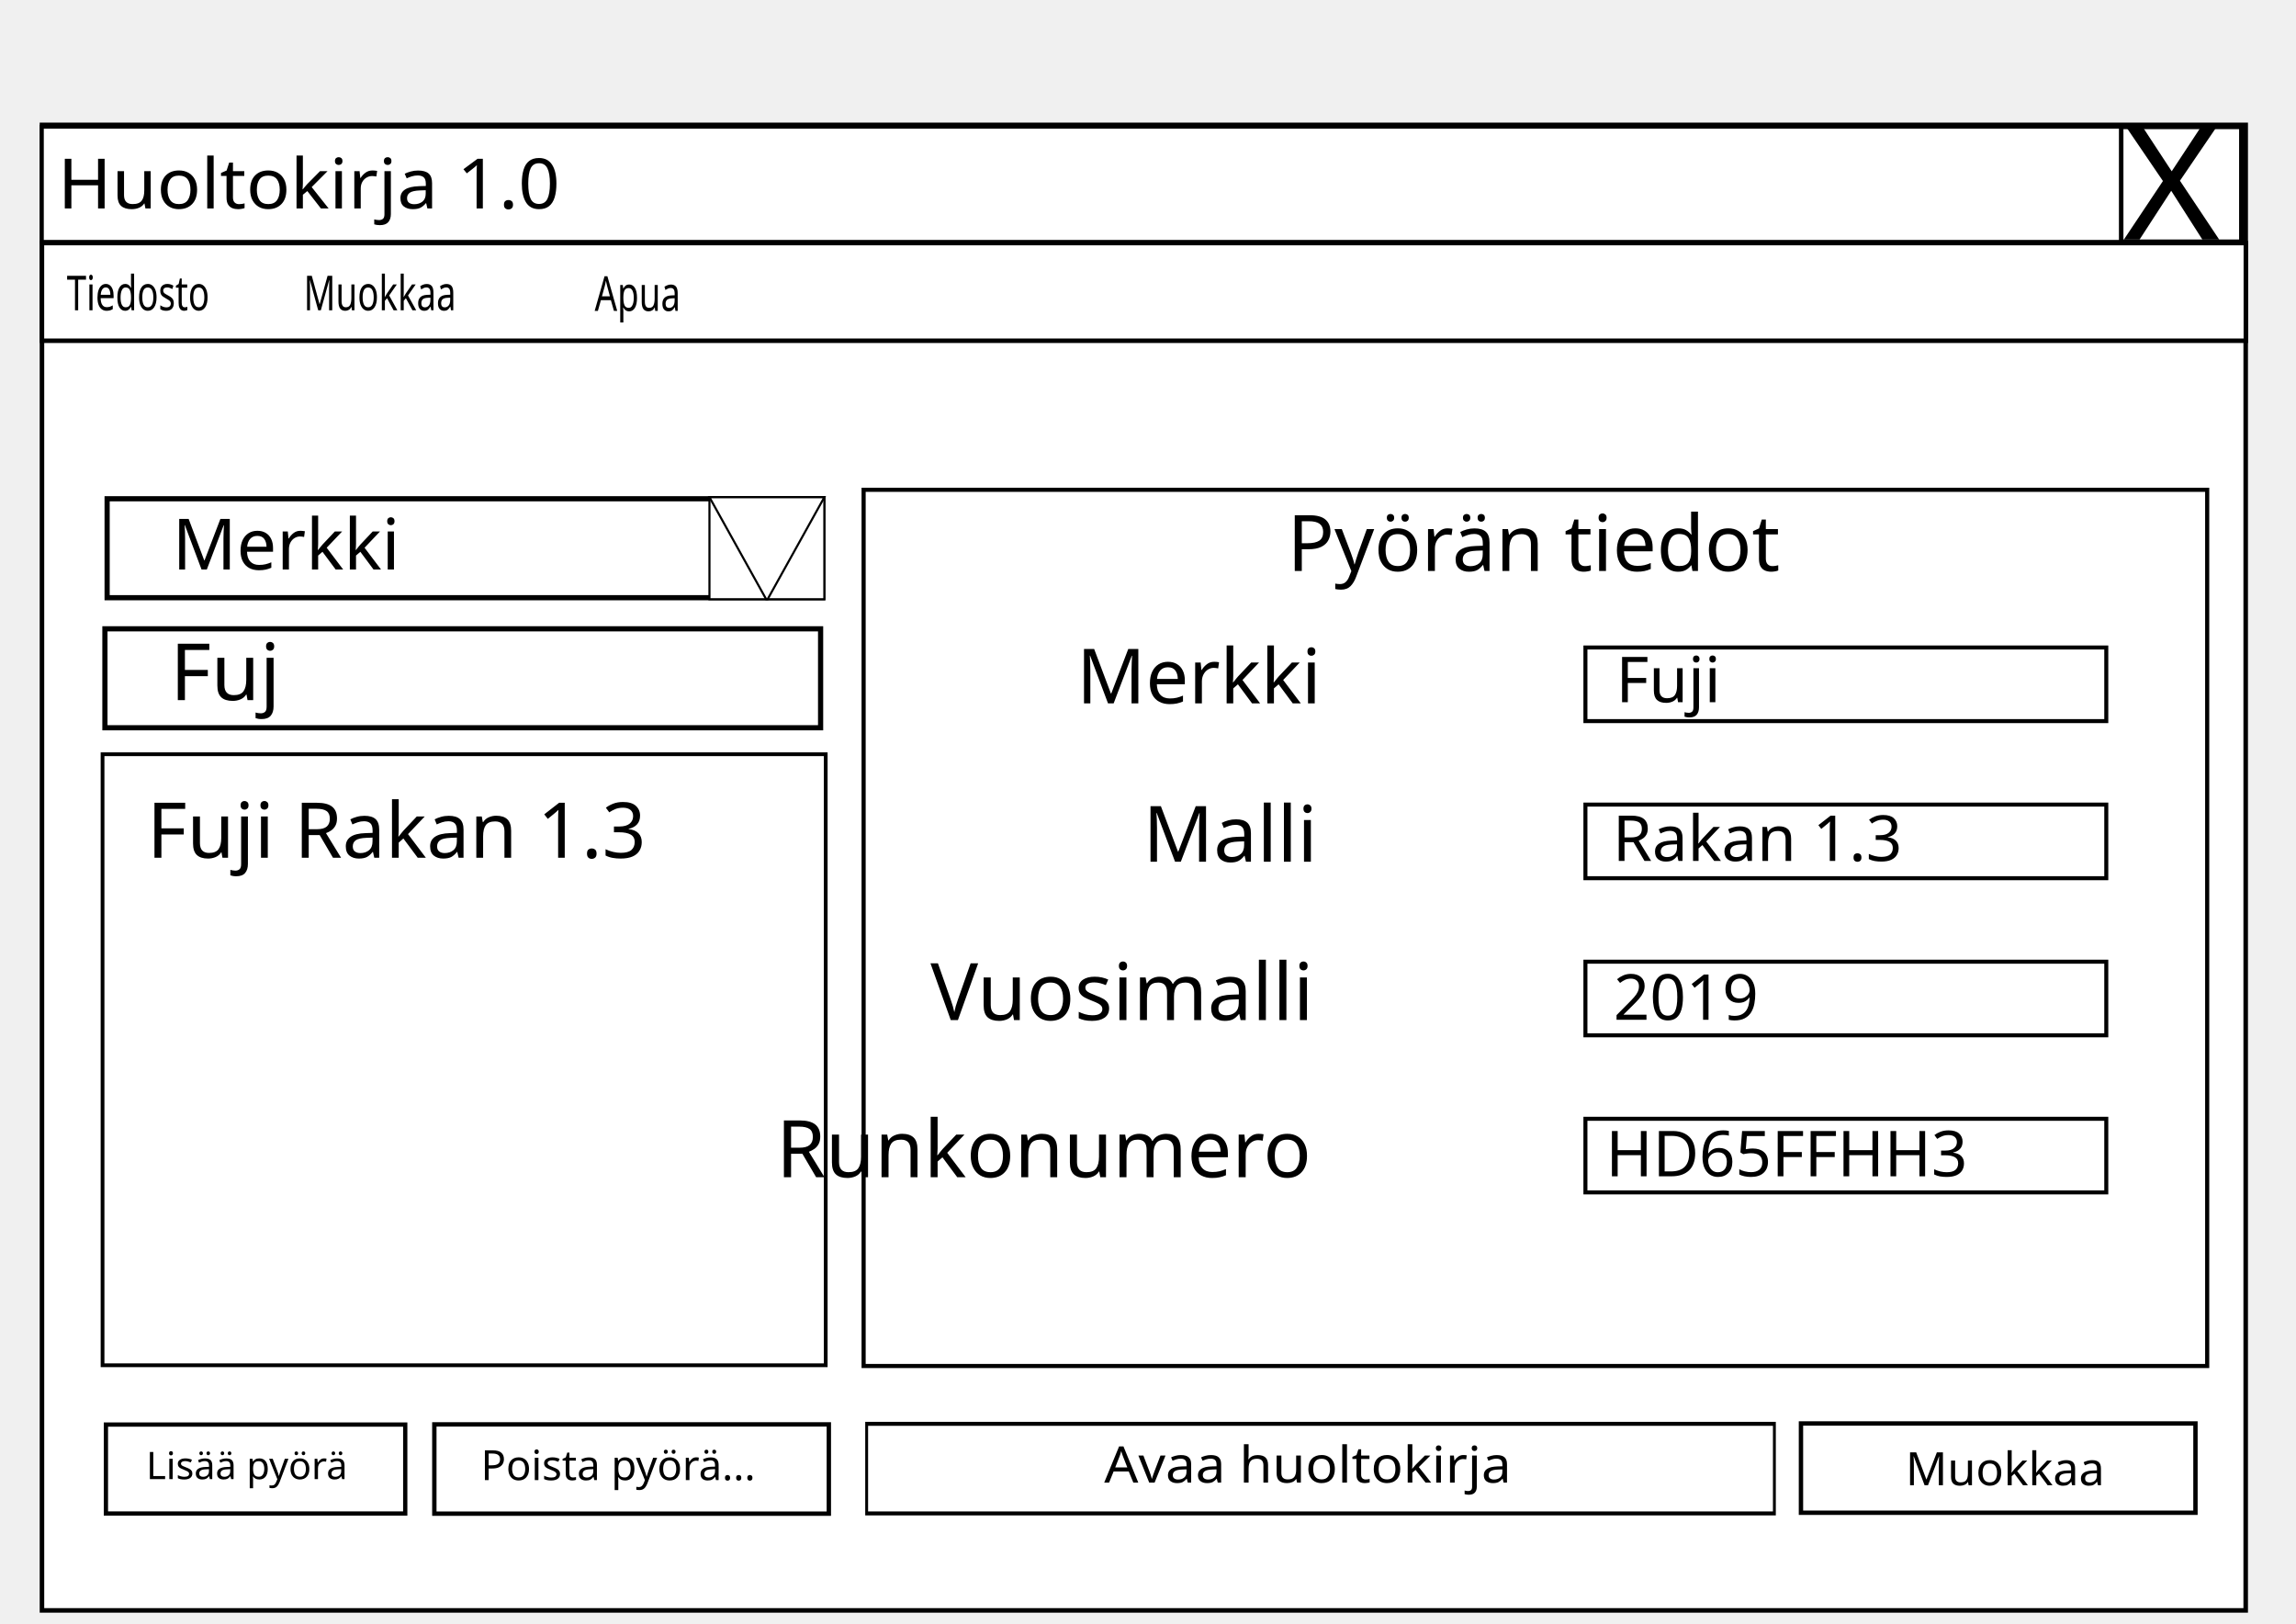
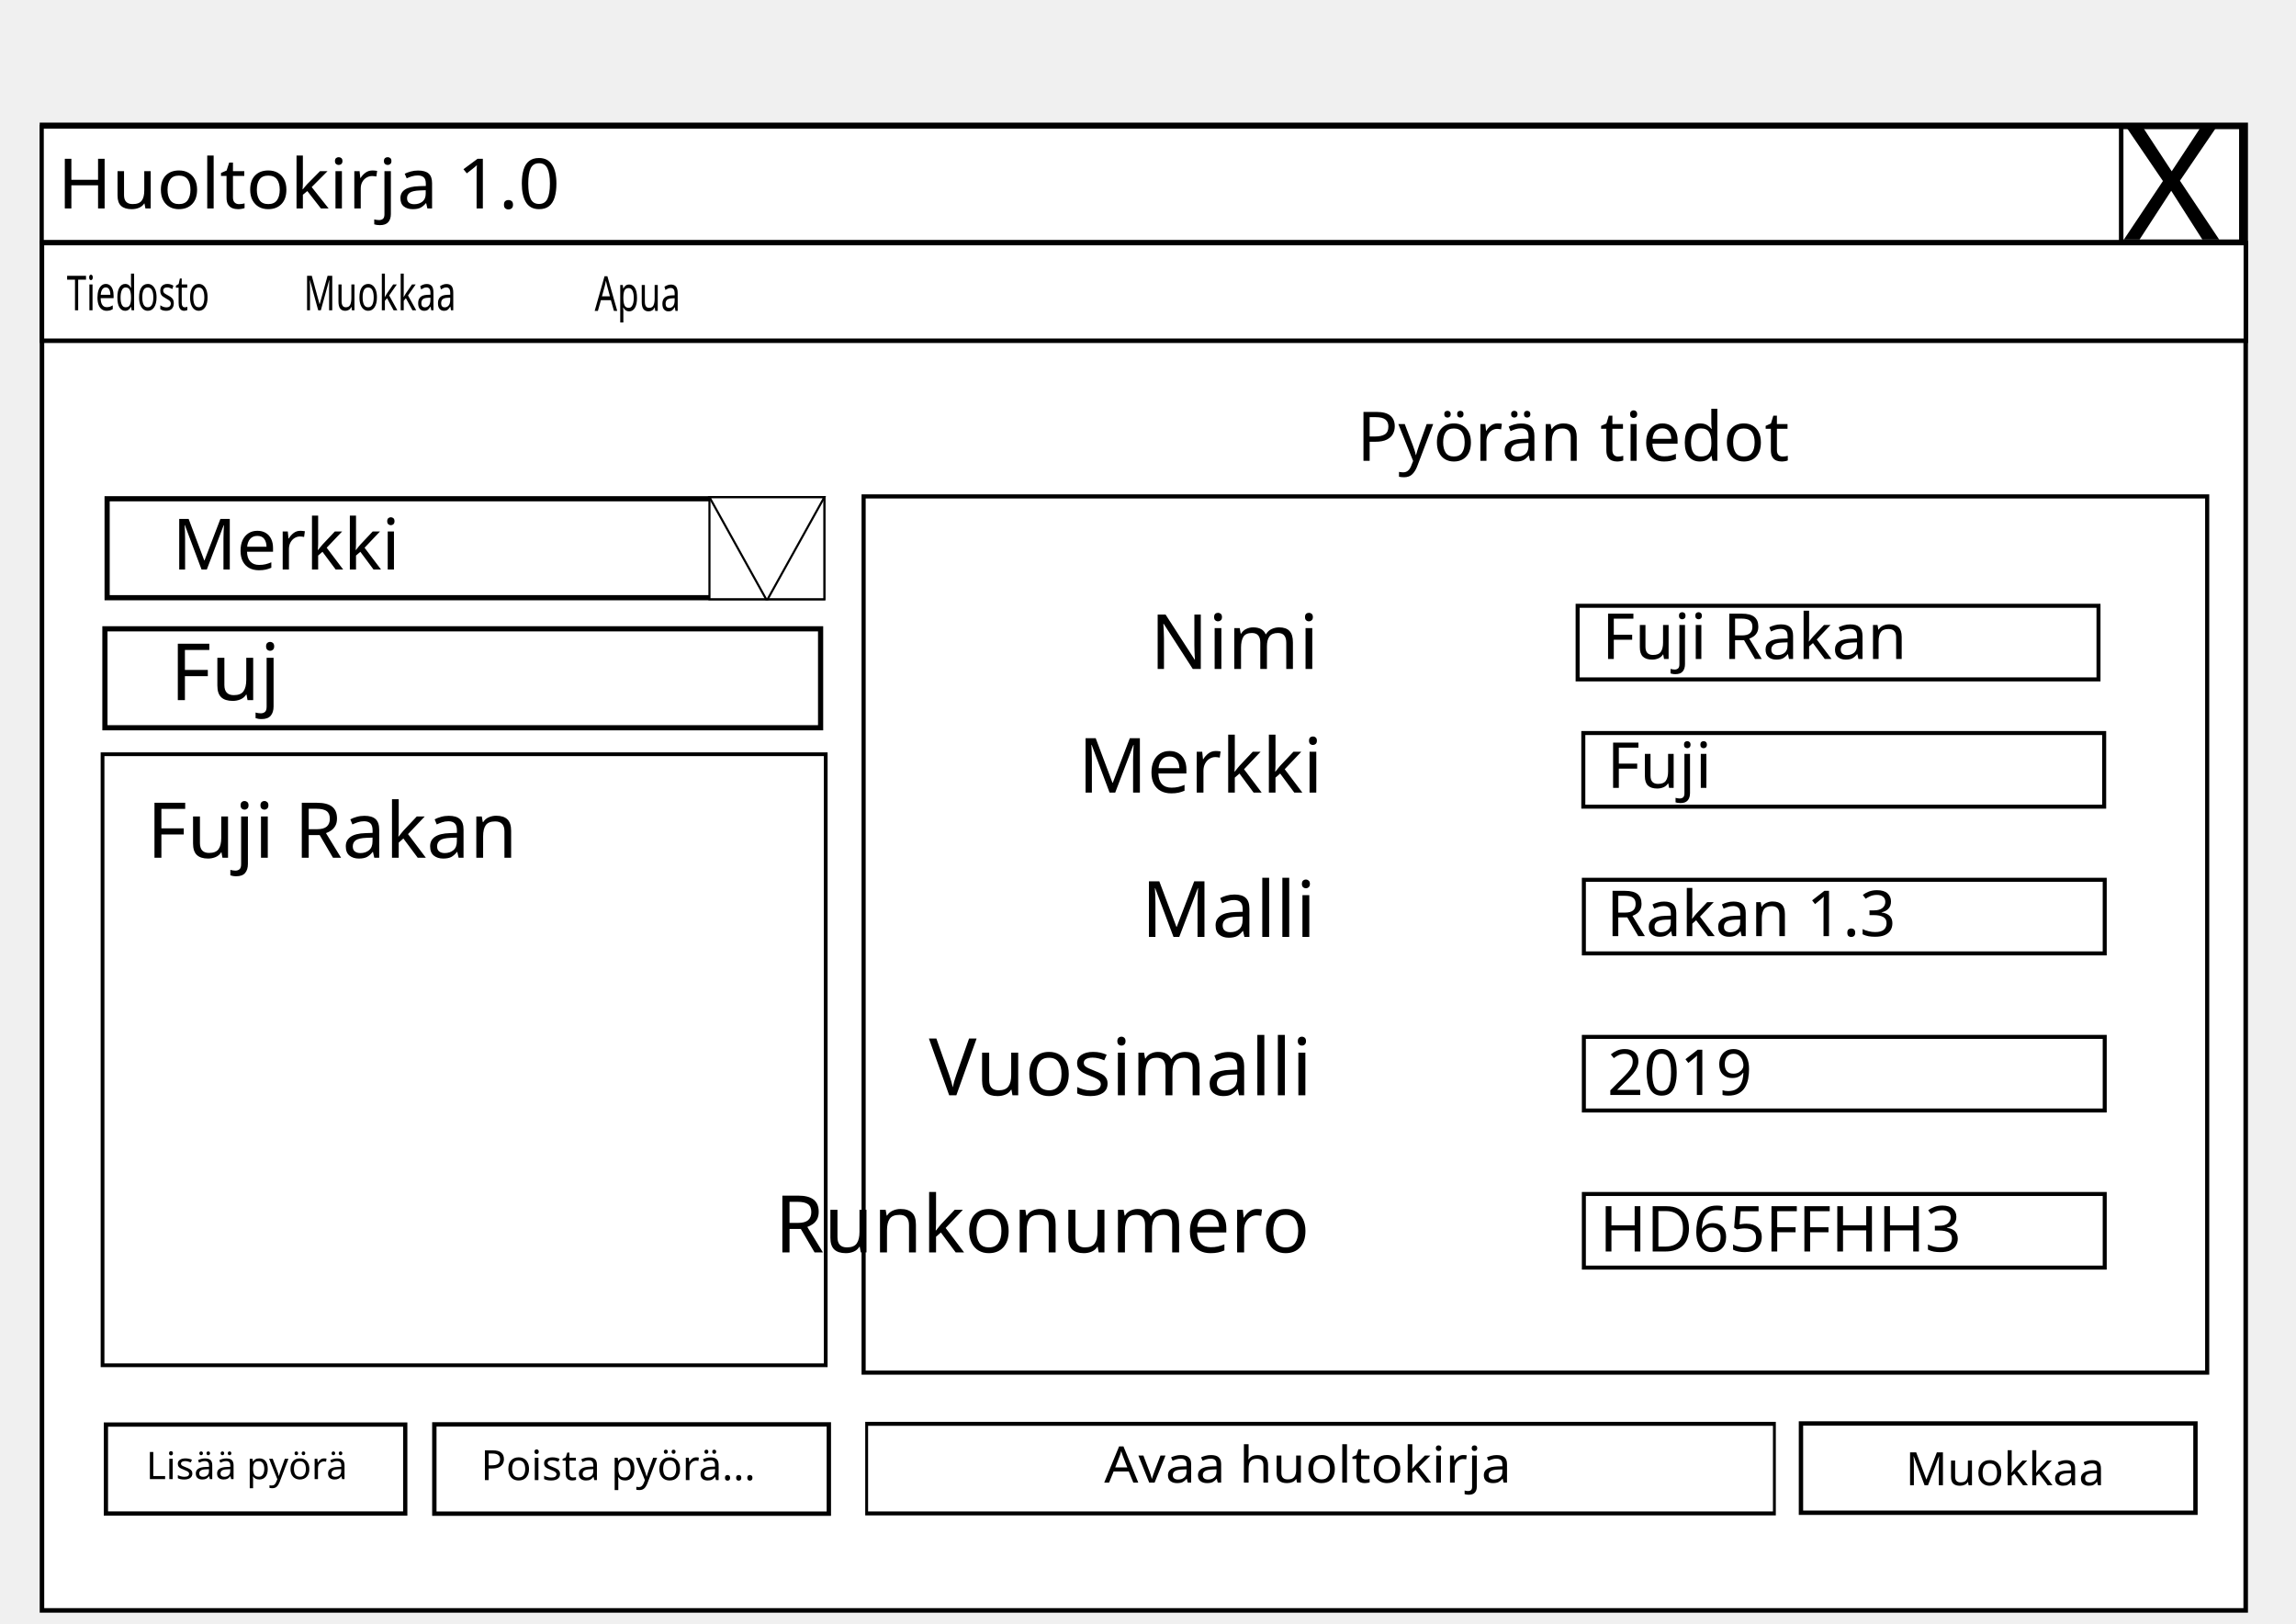
<svg xmlns="http://www.w3.org/2000/svg" width="297mm" height="210mm" viewBox="0 0 1052.362 744.094" id="svg4177" version="1.1">
  <defs id="defs4179" />
  <g id="layer1" transform="translate(0,-308.2677)">
    <rect style="opacity:1;fill:#ffffff;fill-opacity:1;fill-rule:evenodd;stroke:#000000;stroke-width:2.078" id="rect4188" width="1010.075" height="680.765" x="19.232" y="365.497" />
    <rect style="opacity:1;fill:#ffffff;fill-opacity:1;fill-rule:evenodd;stroke:#000000;stroke-width:1.718" id="rect4742" width="331.465" height="280.019" x="47.002" y="653.913" />
    <rect style="opacity:1;fill:#ffffff;fill-opacity:1;fill-rule:evenodd;stroke:#000000;stroke-width:2.371" id="rect4748" width="328.032" height="45.343" x="48.088" y="596.433" />
-     <rect style="opacity:1;fill:#ffffff;fill-opacity:1;fill-rule:evenodd;stroke:#000000;stroke-width:1.892" id="rect4754" width="615.822" height="401.536" x="395.834" y="532.727" />
    <rect style="opacity:1;fill:#ffffff;fill-opacity:1;fill-rule:evenodd;stroke:#000000;stroke-width:1.951" id="rect4758" width="137.192" height="40.763" x="48.547" y="961.103" />
    <text xml:space="preserve" style="font-style:normal;font-weight:normal;font-size:17.394px;line-height:125%;font-family:sans-serif;letter-spacing:0px;word-spacing:0px;fill:#000000;fill-opacity:1;stroke:none;stroke-width:1px;stroke-linecap:butt;stroke-linejoin:miter;stroke-opacity:1" x="67.013" y="986.101" id="text4760">
      <tspan id="tspan4762" x="67.013" y="986.101">Lisää pyörä</tspan>
    </text>
    <g id="g4773" transform="translate(632.0203,-9.434195)">
      <g id="g4770">
        <rect style="opacity:1;fill:#ffffff;fill-opacity:1;fill-rule:evenodd;stroke:#000000;stroke-width:2" id="rect4764" width="180.817" height="40.911" x="193.444" y="970.035" />
      </g>
      <text id="text4766" y="998.354" x="241.401" style="font-style:normal;font-weight:normal;font-size:21.12px;line-height:125%;font-family:sans-serif;letter-spacing:0px;word-spacing:0px;fill:#000000;fill-opacity:1;stroke:none;stroke-width:1px;stroke-linecap:butt;stroke-linejoin:miter;stroke-opacity:1" xml:space="preserve">
        <tspan y="998.354" x="241.401" id="tspan4768">Muokkaa</tspan>
      </text>
    </g>
    <g id="g4232" transform="matrix(0.6867821,0,0,0.9506299,254.996,40.52423)">
      <rect y="968.034" x="207.1" height="43.188" width="605.8" id="rect4779" style="opacity:1;fill:#ffffff;fill-opacity:1;fill-rule:evenodd;stroke:#000000;stroke-width:1.914" />
      <text id="text4781" y="1205.674" x="302.163" style="font-style:normal;font-weight:normal;font-size:29.474px;line-height:125%;font-family:sans-serif;letter-spacing:0px;word-spacing:0px;fill:#000000;fill-opacity:1;stroke:none;stroke-width:1px;stroke-linecap:butt;stroke-linejoin:miter;stroke-opacity:1" xml:space="preserve" transform="scale(1.210072,0.8263968)">
        <tspan y="1205.674" x="302.163" id="tspan4783">Avaa huoltokirja</tspan>
      </text>
    </g>
    <text xml:space="preserve" style="font-style:normal;font-weight:normal;font-size:35.3px;line-height:125%;font-family:sans-serif;letter-spacing:0px;word-spacing:0px;fill:#000000;fill-opacity:1;stroke:none;stroke-width:1px;stroke-linecap:butt;stroke-linejoin:miter;stroke-opacity:1" x="67.383" y="701.361" id="text4785">
-       <tspan id="tspan4787" x="67.383" y="701.361">Fuji Rakan 1.3</tspan>
+       <tspan id="tspan4787" x="67.383" y="701.361">Fuji Rakan</tspan>
    </text>
    <g id="g5048" transform="matrix(1.028785,0,0,0.9812345,-13.99552,6.87424)">
      <rect y="366.364" x="32.22" height="53.747" width="980.057" id="rect4875" style="opacity:1;fill:#ffffff;fill-opacity:1;fill-rule:evenodd;stroke:#000000;stroke-width:1.791" />
      <text id="text4734" y="404.519" x="39.326" style="font-style:normal;font-weight:normal;font-size:32.505px;line-height:125%;font-family:sans-serif;letter-spacing:0px;word-spacing:0px;fill:#000000;fill-opacity:1;stroke:none;stroke-width:1px;stroke-linecap:butt;stroke-linejoin:miter;stroke-opacity:1" xml:space="preserve">
        <tspan y="404.519" x="39.326" id="tspan4736">Huoltokirja 1.0</tspan>
      </text>
      <rect y="366.469" x="958.635" height="53.538" width="53.538" id="rect4877" style="opacity:1;fill:#ffffff;fill-opacity:1;fill-rule:evenodd;stroke:#000000;stroke-width:2" />
      <text id="text4879" y="419.041" x="959.54" style="font-style:normal;font-weight:normal;font-size:73.487px;line-height:125%;font-family:sans-serif;letter-spacing:0px;word-spacing:0px;fill:#000000;fill-opacity:1;stroke:none;stroke-width:1px;stroke-linecap:butt;stroke-linejoin:miter;stroke-opacity:1" xml:space="preserve">
        <tspan y="419.041" x="959.54" id="tspan4881">X</tspan>
      </text>
    </g>
    <g id="g4964" transform="translate(1.010153,-33.33503)">
      <g id="g4961">
        <rect y="570.169" x="48.088" height="45.343" width="328.032" id="rect4950" style="opacity:1;fill:#ffffff;fill-opacity:1;fill-rule:evenodd;stroke:#000000;stroke-width:2.371" />
      </g>
      <text id="text4952" y="602.598" x="77.98" style="font-style:normal;font-weight:normal;font-size:32.504px;line-height:125%;font-family:sans-serif;letter-spacing:0px;word-spacing:0px;fill:#000000;fill-opacity:1;stroke:none;stroke-width:1px;stroke-linecap:butt;stroke-linejoin:miter;stroke-opacity:1" xml:space="preserve">
        <tspan y="602.598" x="77.98" id="tspan4954">Merkki</tspan>
      </text>
    </g>
    <rect style="opacity:1;fill:#ffffff;fill-opacity:1;fill-rule:evenodd;stroke:#000000;stroke-width:0.965" id="rect4956" width="52.657" height="46.75" x="325.177" y="536.13" />
    <g id="g4978" transform="translate(1.010153,-33.33503)">
      <path id="rect4958" d="m 324.167,569.465 52.657,0 -26,46.75 -0.657,0 z" style="opacity:1;fill:#ffffff;fill-opacity:1;fill-rule:evenodd;stroke:#000000;stroke-width:0.965" />
    </g>
    <text xml:space="preserve" style="font-style:normal;font-weight:normal;font-size:90px;line-height:125%;font-family:sans-serif;letter-spacing:0px;word-spacing:0px;fill:#000000;fill-opacity:1;stroke:none;stroke-width:1px;stroke-linecap:butt;stroke-linejoin:miter;stroke-opacity:1" x="88.893" y="624.058" id="text4981">
      <tspan id="tspan4983" x="88.893" y="624.058" />
    </text>
    <text xml:space="preserve" style="font-style:normal;font-weight:normal;font-size:36.181px;line-height:125%;font-family:sans-serif;letter-spacing:0px;word-spacing:0px;fill:#000000;fill-opacity:1;stroke:none;stroke-width:1px;stroke-linecap:butt;stroke-linejoin:miter;stroke-opacity:1" x="77.987" y="629.112" id="text4985">
      <tspan id="tspan4987" x="77.987" y="629.112">Fuj</tspan>
    </text>
    <g id="g4207" transform="translate(5.714286,-38.57143)">
-       <g transform="translate(-6.060915,24.24366)" id="g4929">
-         <text xml:space="preserve" style="font-style:normal;font-weight:normal;font-size:34.921px;line-height:125%;font-family:sans-serif;letter-spacing:0px;word-spacing:0px;fill:#000000;fill-opacity:1;stroke:none;stroke-width:1px;stroke-linecap:butt;stroke-linejoin:miter;stroke-opacity:1" x="687.619" y="644.936" id="text4793">
-           <tspan x="687.619" y="644.936" id="tspan4805" style="text-align:end;text-anchor:end">Merkki</tspan>
+       <g transform="translate(-6.775201,55.67223)" id="g4929" />
+       <g id="g4329" transform="translate(0,3.030458)">
+         <rect y="532.727" x="395.834" height="401.536" width="615.822" id="rect4754" style="opacity:1;fill:#ffffff;fill-opacity:1;fill-rule:evenodd;stroke:#000000;stroke-width:1.892" transform="translate(-5.714286,38.57143)" />
+         <text id="text4793" y="707.037" x="682.273" style="font-style:normal;font-weight:normal;font-size:34.921px;line-height:125%;font-family:sans-serif;letter-spacing:0px;word-spacing:0px;fill:#000000;fill-opacity:1;stroke:none;stroke-width:1px;stroke-linecap:butt;stroke-linejoin:miter;stroke-opacity:1" xml:space="preserve">
+           <tspan style="text-align:end;text-anchor:end" id="tspan4805" y="707.037" x="682.273">Merkki</tspan>
        </text>
-         <rect y="619.322" x="727.017" height="33.735" width="238.735" id="rect4818" style="opacity:1;fill:#ffffff;fill-opacity:1;fill-rule:evenodd;stroke:#000000;stroke-width:1.837" />
-         <text id="text4831" y="717.5" x="687.681" style="font-style:normal;font-weight:normal;font-size:35.673px;line-height:125%;font-family:sans-serif;letter-spacing:0px;word-spacing:0px;fill:#000000;fill-opacity:1;stroke:none;stroke-width:1px;stroke-linecap:butt;stroke-linejoin:miter;stroke-opacity:1" xml:space="preserve">
-           <tspan style="text-align:end;text-anchor:end" id="tspan4833" y="717.5" x="687.681">Malli</tspan>
+         <rect style="opacity:1;fill:#ffffff;fill-opacity:1;fill-rule:evenodd;stroke:#000000;stroke-width:1.837" id="rect4818" width="238.735" height="33.735" x="719.989" y="679.735" />
+         <text xml:space="preserve" style="font-style:normal;font-weight:normal;font-size:35.673px;line-height:125%;font-family:sans-serif;letter-spacing:0px;word-spacing:0px;fill:#000000;fill-opacity:1;stroke:none;stroke-width:1px;stroke-linecap:butt;stroke-linejoin:miter;stroke-opacity:1" x="687.681" y="717.5" id="text4831" transform="translate(-6.775201,55.67223)">
+           <tspan x="687.681" y="717.5" id="tspan4833" style="text-align:end;text-anchor:end">Malli</tspan>
        </text>
-         <text xml:space="preserve" style="font-style:normal;font-weight:normal;font-size:36.441px;line-height:125%;font-family:sans-serif;letter-spacing:0px;word-spacing:0px;fill:#000000;fill-opacity:1;stroke:none;stroke-width:1px;stroke-linecap:butt;stroke-linejoin:miter;stroke-opacity:1" x="687.745" y="790.077" id="text4835">
-           <tspan x="687.745" y="790.077" id="tspan4837" style="text-align:end;text-anchor:end">Vuosimalli</tspan>
+         <text id="text4835" y="790.077" x="687.745" style="font-style:normal;font-weight:normal;font-size:36.441px;line-height:125%;font-family:sans-serif;letter-spacing:0px;word-spacing:0px;fill:#000000;fill-opacity:1;stroke:none;stroke-width:1px;stroke-linecap:butt;stroke-linejoin:miter;stroke-opacity:1" xml:space="preserve" transform="translate(-6.775201,55.67223)">
+           <tspan style="text-align:end;text-anchor:end" id="tspan4837" y="790.077" x="687.745">Vuosimalli</tspan>
        </text>
-         <text id="text4839" y="862.07" x="686.641" style="font-style:normal;font-weight:normal;font-size:36.441px;line-height:125%;font-family:sans-serif;letter-spacing:0px;word-spacing:0px;fill:#000000;fill-opacity:1;stroke:none;stroke-width:1px;stroke-linecap:butt;stroke-linejoin:miter;stroke-opacity:1" xml:space="preserve">
-           <tspan style="text-align:end;text-anchor:end" id="tspan4841" y="862.07" x="686.641">Runkonumero</tspan>
+         <text xml:space="preserve" style="font-style:normal;font-weight:normal;font-size:36.441px;line-height:125%;font-family:sans-serif;letter-spacing:0px;word-spacing:0px;fill:#000000;fill-opacity:1;stroke:none;stroke-width:1px;stroke-linecap:butt;stroke-linejoin:miter;stroke-opacity:1" x="686.641" y="862.07" id="text4839" transform="translate(-6.775201,55.67223)">
+           <tspan x="686.641" y="862.07" id="tspan4841" style="text-align:end;text-anchor:end">Runkonumero</tspan>
        </text>
-         <rect style="opacity:1;fill:#ffffff;fill-opacity:1;fill-rule:evenodd;stroke:#000000;stroke-width:1.837" id="rect4843" width="238.735" height="33.735" x="727.017" y="691.315" />
-         <rect y="763.309" x="727.017" height="33.735" width="238.735" id="rect4845" style="opacity:1;fill:#ffffff;fill-opacity:1;fill-rule:evenodd;stroke:#000000;stroke-width:1.837" />
-         <rect style="opacity:1;fill:#ffffff;fill-opacity:1;fill-rule:evenodd;stroke:#000000;stroke-width:1.837" id="rect4847" width="238.735" height="33.735" x="727.017" y="835.302" />
+         <rect y="691.315" x="727.017" height="33.735" width="238.735" id="rect4843" style="opacity:1;fill:#ffffff;fill-opacity:1;fill-rule:evenodd;stroke:#000000;stroke-width:1.837" transform="translate(-6.775201,55.67223)" />
+         <rect style="opacity:1;fill:#ffffff;fill-opacity:1;fill-rule:evenodd;stroke:#000000;stroke-width:1.837" id="rect4845" width="238.735" height="33.735" x="727.017" y="763.309" transform="translate(-6.775201,55.67223)" />
+         <rect y="835.302" x="727.017" height="33.735" width="238.735" id="rect4847" style="opacity:1;fill:#ffffff;fill-opacity:1;fill-rule:evenodd;stroke:#000000;stroke-width:1.837" transform="translate(-6.775201,55.67223)" />
+         <text xml:space="preserve" style="font-style:normal;font-weight:normal;font-size:34.921px;line-height:125%;font-family:sans-serif;letter-spacing:0px;word-spacing:0px;fill:#000000;fill-opacity:1;stroke:none;stroke-width:1px;stroke-linecap:butt;stroke-linejoin:miter;stroke-opacity:1" x="687.205" y="594.705" id="text4303" transform="translate(-6.775201,55.67223)">
+           <tspan x="687.205" y="594.705" id="tspan4305" style="text-align:end;text-anchor:end">Nimi</tspan>
+         </text>
+         <rect y="565.751" x="724.16" height="33.735" width="238.735" id="rect4307" style="opacity:1;fill:#ffffff;fill-opacity:1;fill-rule:evenodd;stroke:#000000;stroke-width:1.837" transform="translate(-6.775201,55.67223)" />
+         <text xml:space="preserve" style="font-style:normal;font-weight:normal;font-size:29.057px;line-height:125%;font-family:sans-serif;letter-spacing:0px;word-spacing:0px;fill:#000000;fill-opacity:1;stroke:none;stroke-width:1px;stroke-linecap:butt;stroke-linejoin:miter;stroke-opacity:1" x="730.831" y="704.869" id="text4198">
+           <tspan id="tspan4200" x="730.831" y="704.869">Fuji</tspan>
+         </text>
+         <text id="text4202" y="772.802" x="730.579" style="font-style:normal;font-weight:normal;font-size:29.057px;line-height:125%;font-family:sans-serif;letter-spacing:0px;word-spacing:0px;fill:#000000;fill-opacity:1;stroke:none;stroke-width:1px;stroke-linecap:butt;stroke-linejoin:miter;stroke-opacity:1" xml:space="preserve">
+           <tspan y="772.802" x="730.579" id="tspan4204">Rakan 1.3</tspan>
+         </text>
+         <text id="text4202-3" y="845.607" x="730.976" style="font-style:normal;font-weight:normal;font-size:29.057px;line-height:125%;font-family:sans-serif;letter-spacing:0px;word-spacing:0px;fill:#000000;fill-opacity:1;stroke:none;stroke-width:1px;stroke-linecap:butt;stroke-linejoin:miter;stroke-opacity:1" xml:space="preserve">
+           <tspan y="845.607" x="730.976" id="tspan4204-0">2019</tspan>
+         </text>
+         <text id="text4202-0" y="917.327" x="727.441" style="font-style:normal;font-weight:normal;font-size:29.057px;line-height:125%;font-family:sans-serif;letter-spacing:0px;word-spacing:0px;fill:#000000;fill-opacity:1;stroke:none;stroke-width:1px;stroke-linecap:butt;stroke-linejoin:miter;stroke-opacity:1" xml:space="preserve">
+           <tspan y="917.327" x="727.441" id="tspan4204-1">HD65FFHH3</tspan>
+         </text>
+         <text id="text4309" y="645.785" x="728.523" style="font-style:normal;font-weight:normal;font-size:29.057px;line-height:125%;font-family:sans-serif;letter-spacing:0px;word-spacing:0px;fill:#000000;fill-opacity:1;stroke:none;stroke-width:1px;stroke-linecap:butt;stroke-linejoin:miter;stroke-opacity:1" xml:space="preserve">
+           <tspan y="645.785" x="728.523" id="tspan4311">Fuji Rakan</tspan>
+         </text>
      </g>
-       <text id="text4198" y="668.642" x="734.951" style="font-style:normal;font-weight:normal;font-size:29.057px;line-height:125%;font-family:sans-serif;letter-spacing:0px;word-spacing:0px;fill:#000000;fill-opacity:1;stroke:none;stroke-width:1px;stroke-linecap:butt;stroke-linejoin:miter;stroke-opacity:1" xml:space="preserve">
-         <tspan y="668.642" x="734.951" id="tspan4200">Fuji</tspan>
-       </text>
-       <text xml:space="preserve" style="font-style:normal;font-weight:normal;font-size:29.057px;line-height:125%;font-family:sans-serif;letter-spacing:0px;word-spacing:0px;fill:#000000;fill-opacity:1;stroke:none;stroke-width:1px;stroke-linecap:butt;stroke-linejoin:miter;stroke-opacity:1" x="733.436" y="741.373" id="text4202">
-         <tspan id="tspan4204" x="733.436" y="741.373">Rakan 1.3</tspan>
-       </text>
-       <text xml:space="preserve" style="font-style:normal;font-weight:normal;font-size:29.057px;line-height:125%;font-family:sans-serif;letter-spacing:0px;word-spacing:0px;fill:#000000;fill-opacity:1;stroke:none;stroke-width:1px;stroke-linecap:butt;stroke-linejoin:miter;stroke-opacity:1" x="733.833" y="814.178" id="text4202-3">
-         <tspan id="tspan4204-0" x="733.833" y="814.178">2019</tspan>
-       </text>
-       <text xml:space="preserve" style="font-style:normal;font-weight:normal;font-size:29.057px;line-height:125%;font-family:sans-serif;letter-spacing:0px;word-spacing:0px;fill:#000000;fill-opacity:1;stroke:none;stroke-width:1px;stroke-linecap:butt;stroke-linejoin:miter;stroke-opacity:1" x="730.298" y="885.899" id="text4202-0">
-         <tspan id="tspan4204-1" x="730.298" y="885.899">HD65FFHH3</tspan>
-       </text>
    </g>
    <g transform="translate(5.632299,-9.015776)" id="g4202">
      <g id="g4204">
        <rect y="970.035" x="193.444" height="40.911" width="180.817" id="rect4206" style="opacity:1;fill:#ffffff;fill-opacity:1;fill-rule:evenodd;stroke:#000000;stroke-width:2" />
      </g>
      <text xml:space="preserve" style="font-style:normal;font-weight:normal;font-size:19.076px;line-height:125%;font-family:sans-serif;letter-spacing:0px;word-spacing:0px;fill:#000000;fill-opacity:1;stroke:none;stroke-width:1px;stroke-linecap:butt;stroke-linejoin:miter;stroke-opacity:1" x="214.778" y="995.553" id="text4208">
        <tspan id="tspan4210" x="214.778" y="995.553">Poista pyörä...</tspan>
      </text>
    </g>
-     <text id="text4750" y="569.914" x="589.986" style="font-style:normal;font-weight:normal;font-size:35.759px;line-height:125%;font-family:sans-serif;letter-spacing:0px;word-spacing:0px;fill:#000000;fill-opacity:1;stroke:none;stroke-width:1px;stroke-linecap:butt;stroke-linejoin:miter;stroke-opacity:1" xml:space="preserve">
-       <tspan y="569.914" x="589.986" id="tspan4752">Pyörän tiedot</tspan>
+     <text id="text4750" y="519.448" x="621.895" style="font-style:normal;font-weight:normal;font-size:31.384px;line-height:125%;font-family:sans-serif;letter-spacing:0px;word-spacing:0px;fill:#000000;fill-opacity:1;stroke:none;stroke-width:1px;stroke-linecap:butt;stroke-linejoin:miter;stroke-opacity:1" xml:space="preserve">
+       <tspan y="519.448" x="621.895" id="tspan4752">Pyörän tiedot</tspan>
    </text>
    <rect style="opacity:1;fill:#ffffff;fill-opacity:1;fill-rule:evenodd;stroke:#000000;stroke-width:2.059" id="rect4249" width="1010.154" height="44.766" x="19.223" y="419.658" />
    <g id="g4863" transform="translate(-90.34727,30.2151)">
      <text xml:space="preserve" style="font-style:normal;font-weight:normal;font-size:85.169px;line-height:125%;font-family:sans-serif;letter-spacing:0px;word-spacing:0px;fill:#000000;fill-opacity:1;stroke:none;stroke-width:1px;stroke-linecap:butt;stroke-linejoin:miter;stroke-opacity:1" x="141.509" y="359.218" id="text4887" transform="scale(0.8547535,1.169928)">
        <tspan id="tspan4889" x="141.509" y="359.218" style="font-size:18.926px">Tiedosto</tspan>
      </text>
      <text transform="scale(0.8547535,1.169928)" id="text4898" y="359.218" x="268.53" style="font-style:normal;font-weight:normal;font-size:85.169px;line-height:125%;font-family:sans-serif;letter-spacing:0px;word-spacing:0px;fill:#000000;fill-opacity:1;stroke:none;stroke-width:1px;stroke-linecap:butt;stroke-linejoin:miter;stroke-opacity:1" xml:space="preserve">
        <tspan style="font-size:18.926px" y="359.218" x="268.53" id="tspan4900">Muokkaa</tspan>
      </text>
      <text xml:space="preserve" style="font-style:normal;font-weight:normal;font-size:85.169px;line-height:125%;font-family:sans-serif;letter-spacing:0px;word-spacing:0px;fill:#000000;fill-opacity:1;stroke:none;stroke-width:1px;stroke-linecap:butt;stroke-linejoin:miter;stroke-opacity:1" x="424.59" y="359.437" id="text4906" transform="scale(0.8547535,1.169928)">
        <tspan id="tspan4908" x="424.59" y="359.437" style="font-size:18.926px">Apua</tspan>
      </text>
    </g>
  </g>
</svg>
